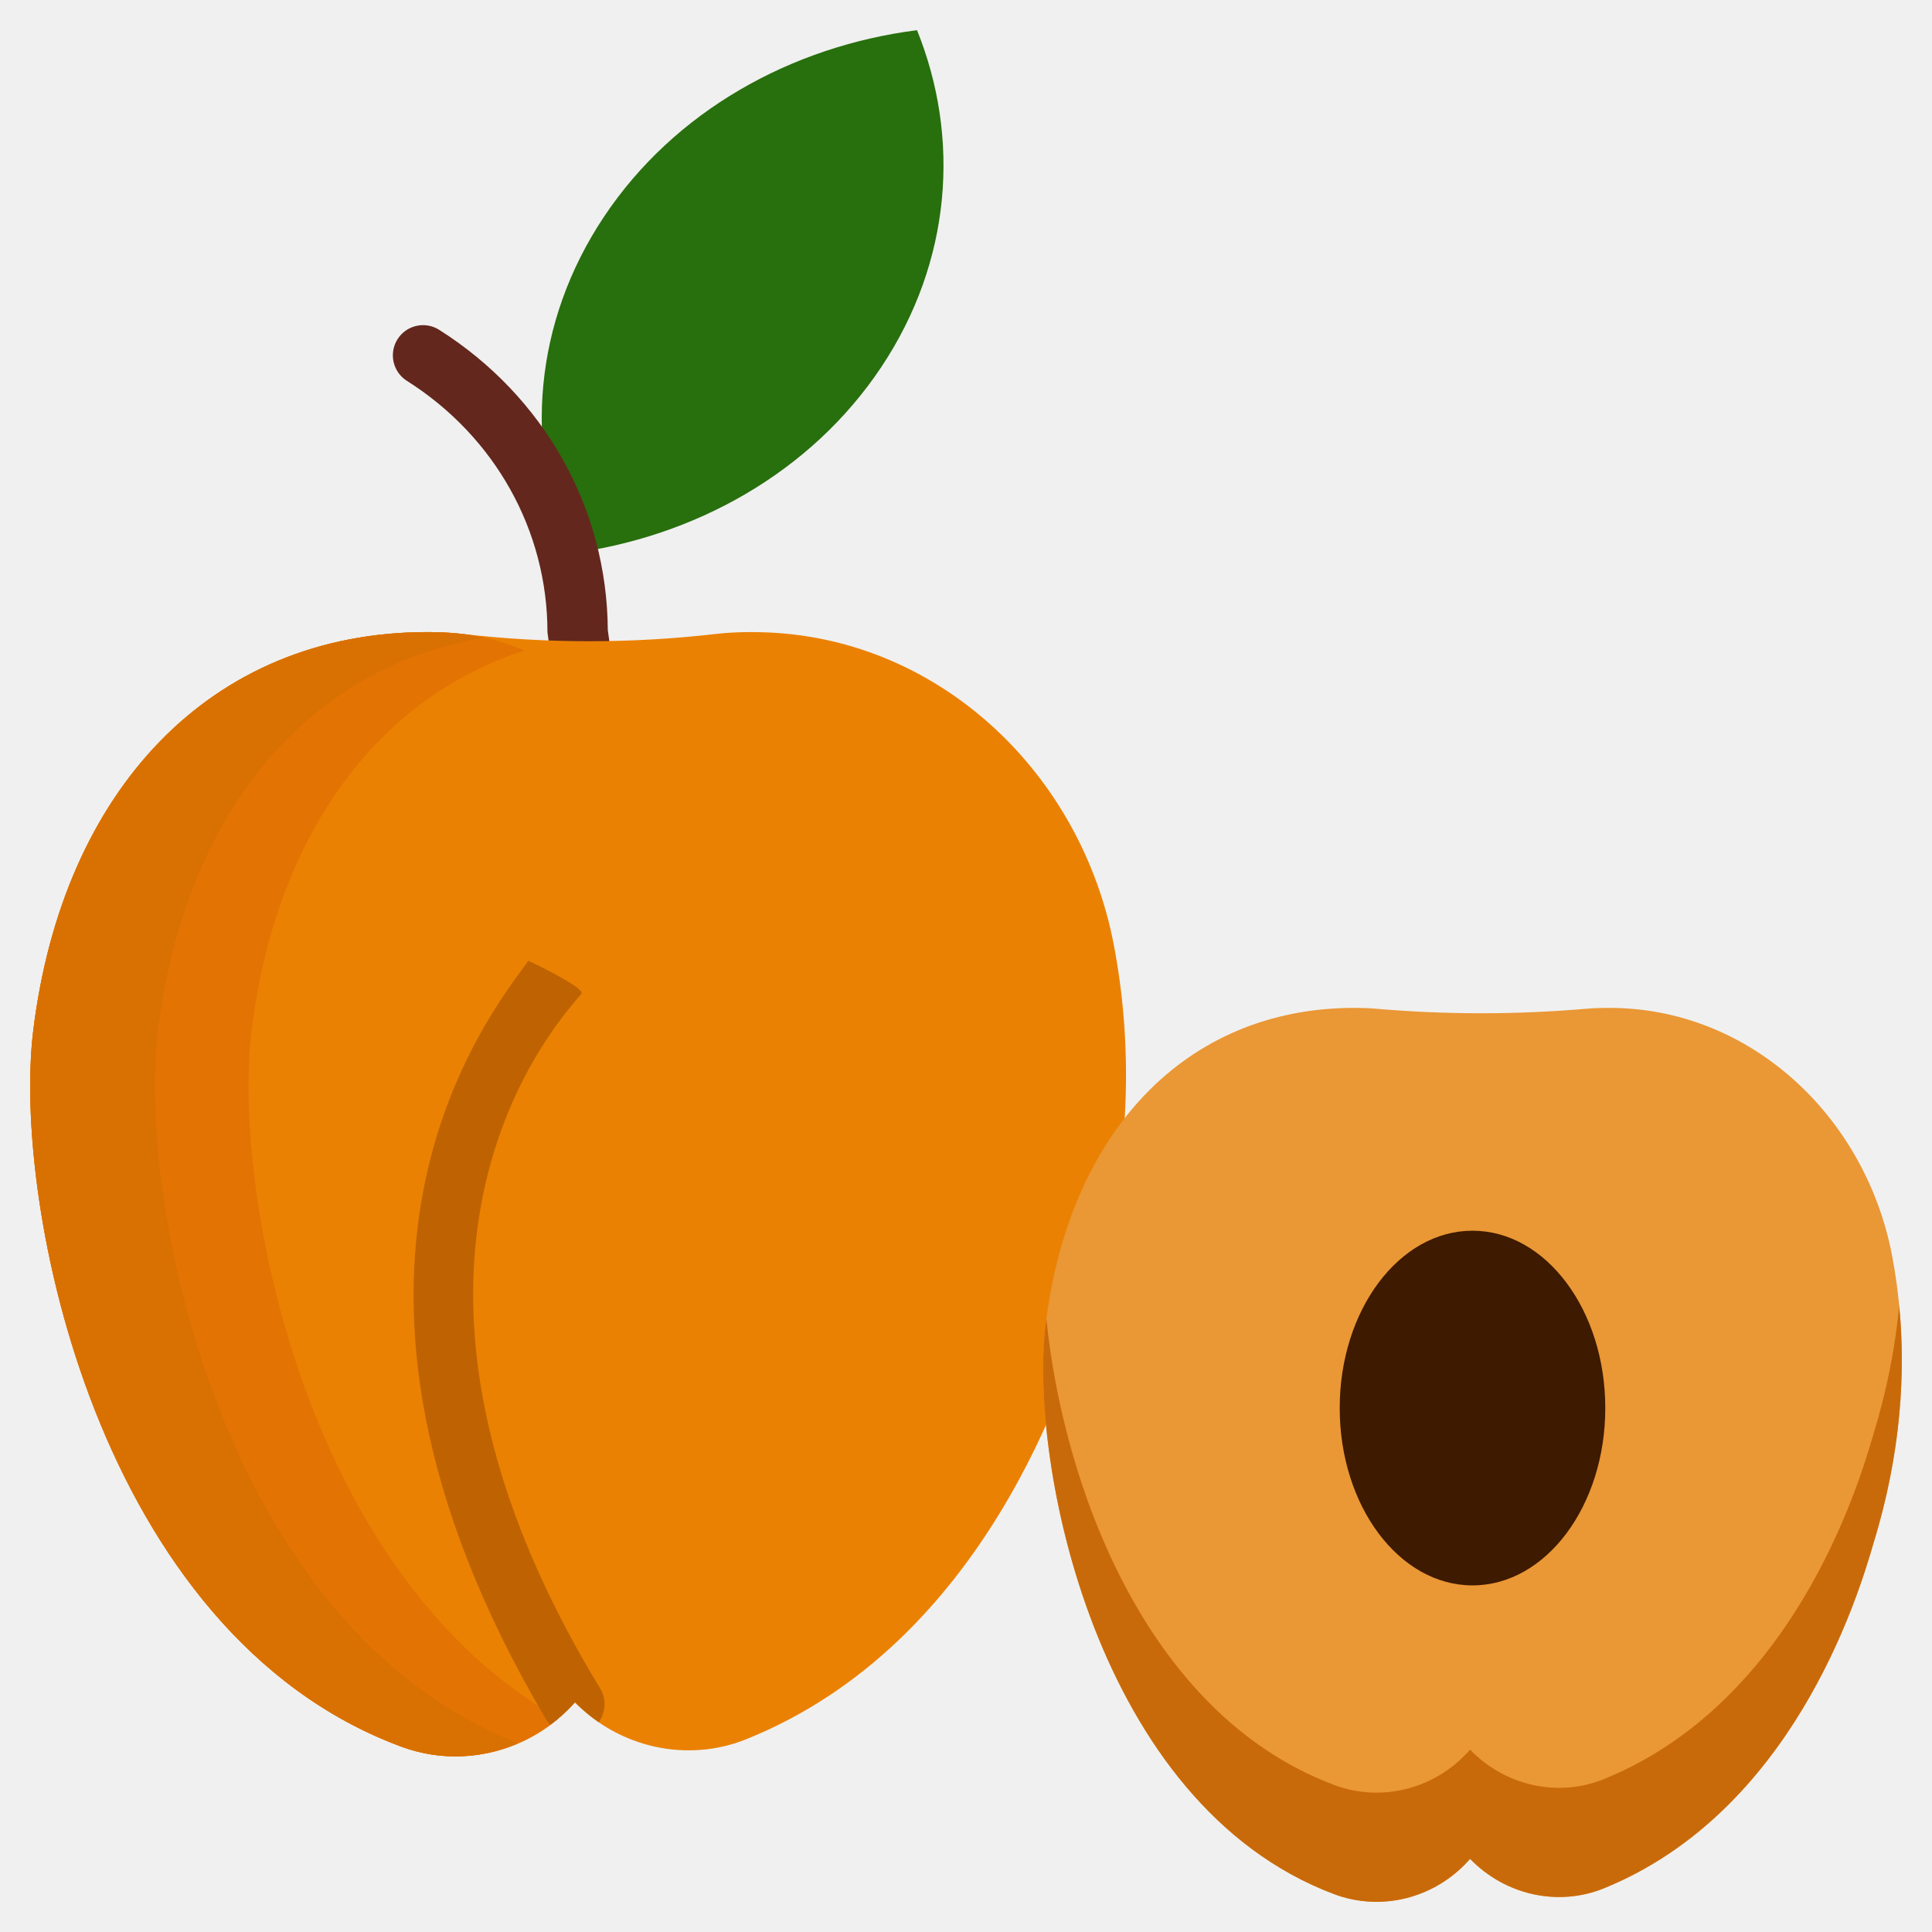
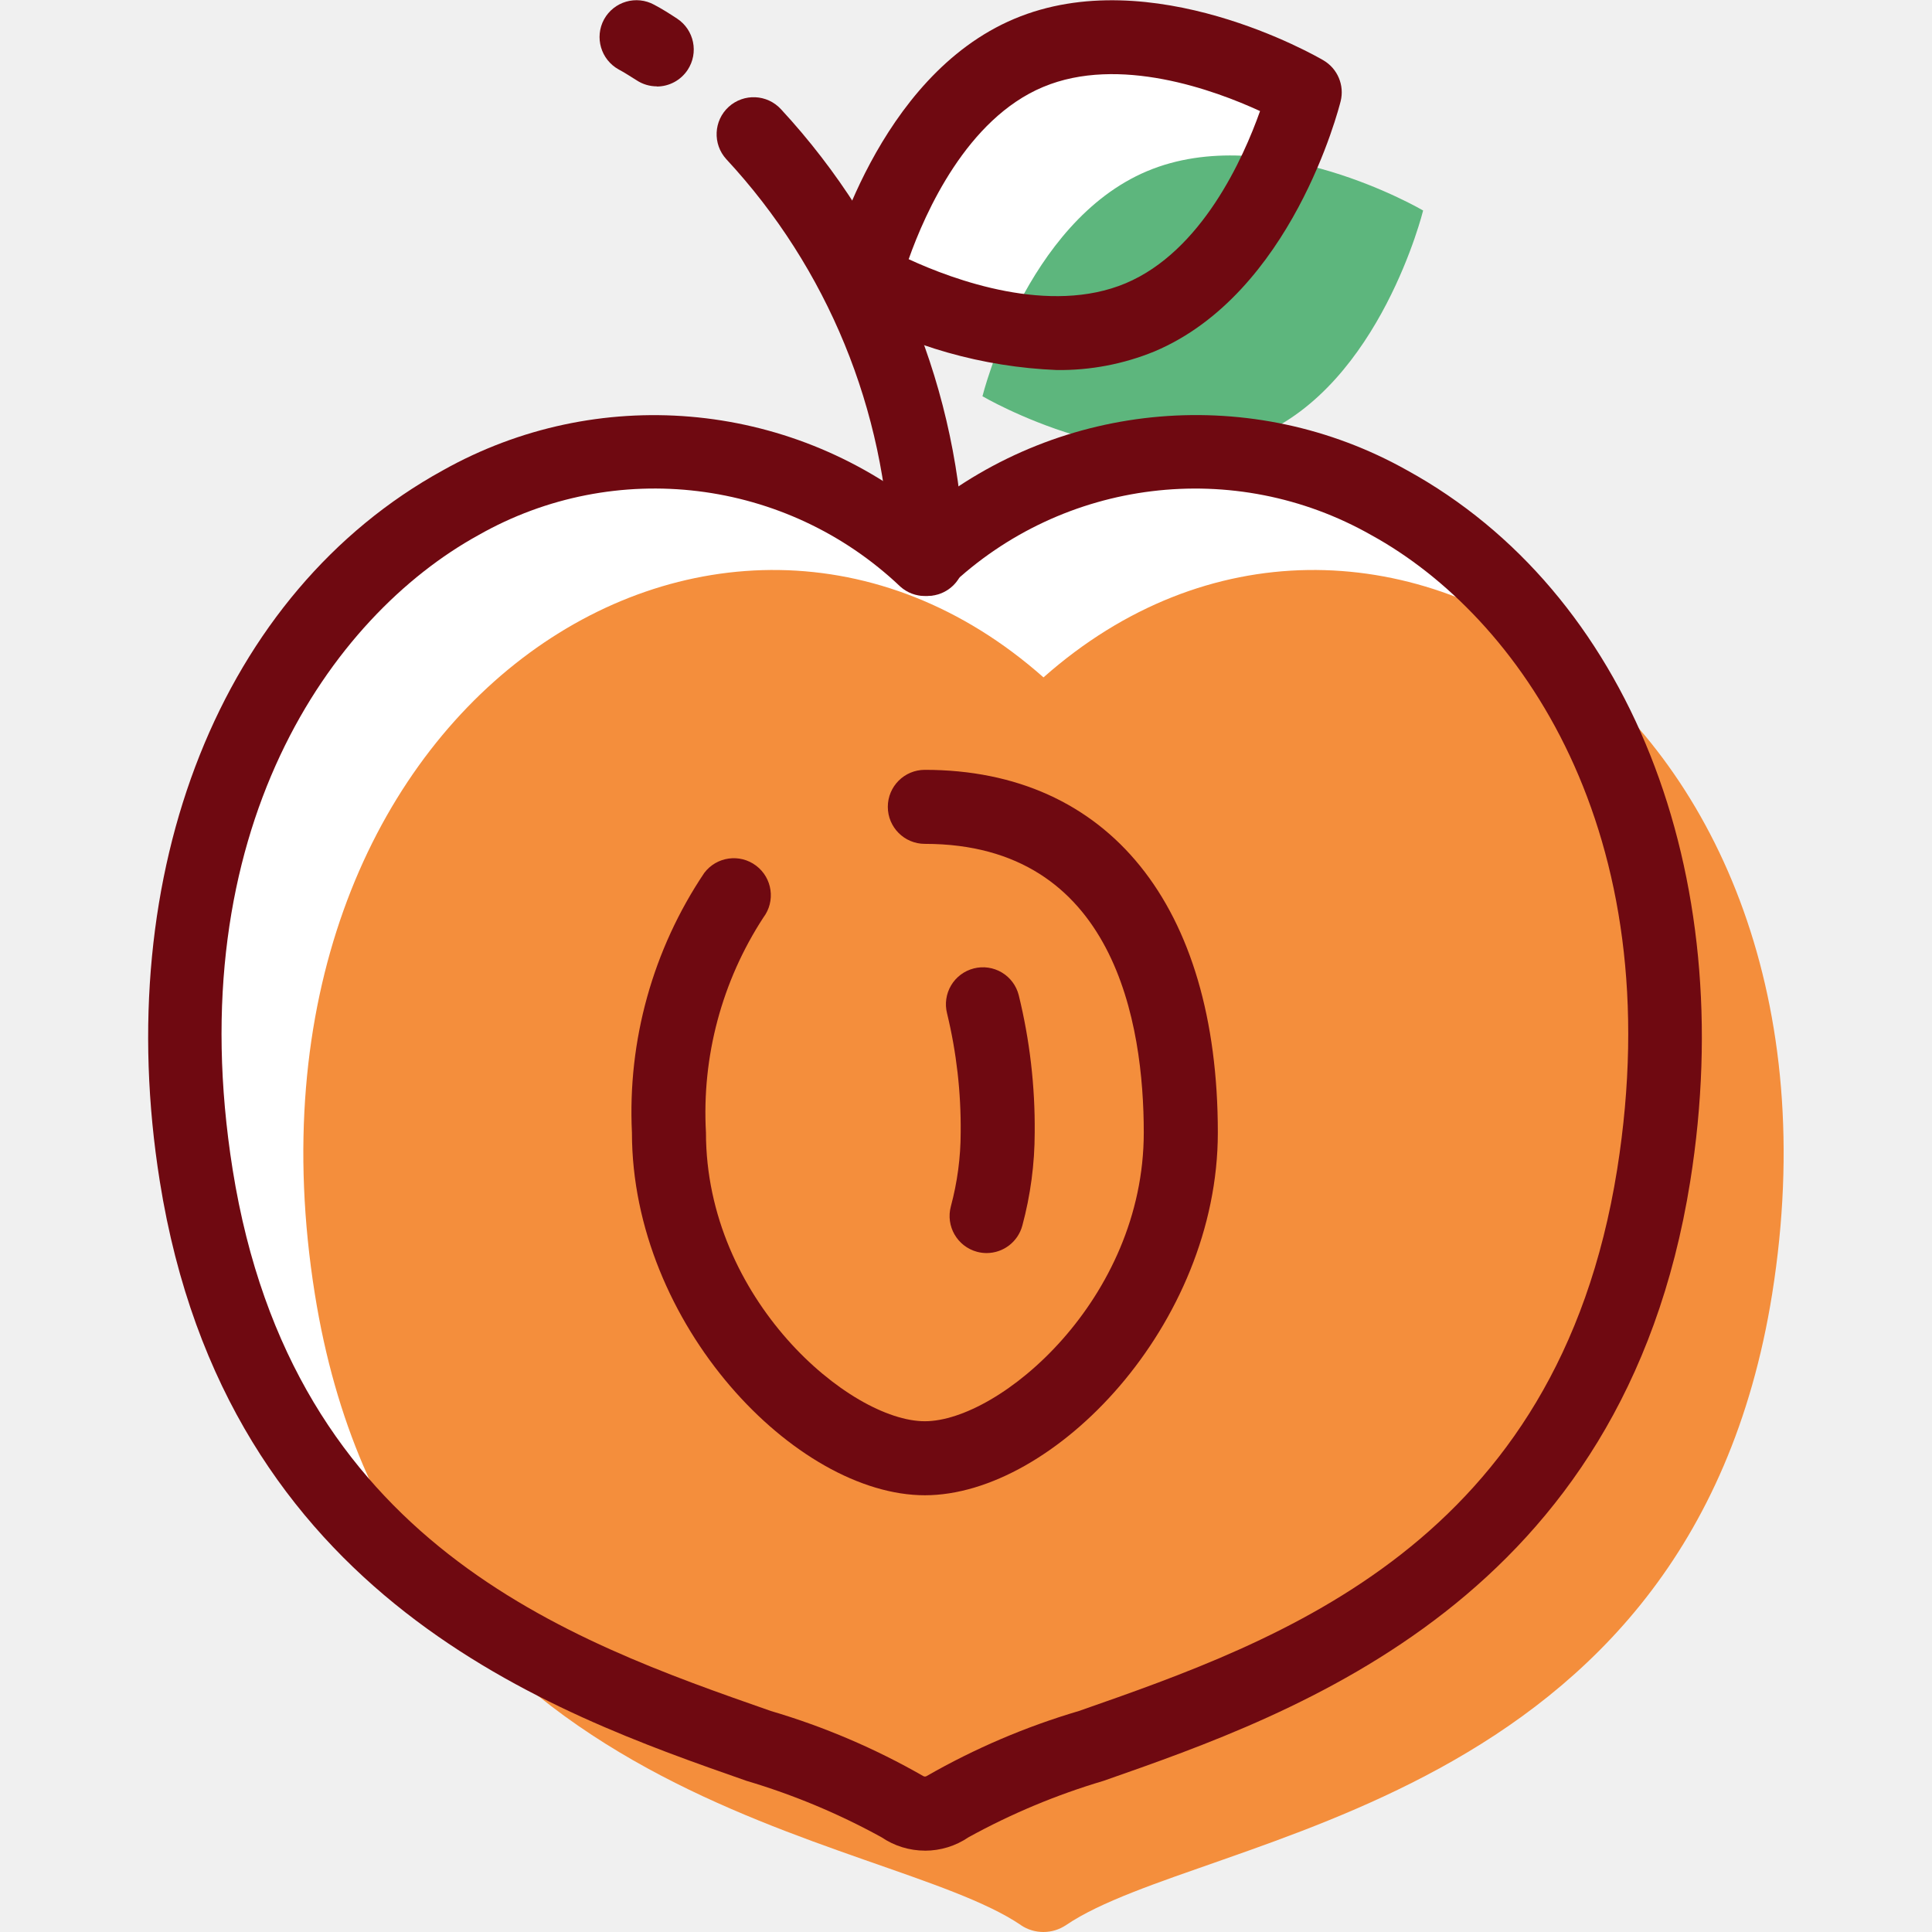
- <svg xmlns="http://www.w3.org/2000/svg" width="800px" height="800px" viewBox="0 0 128 128" version="1.1" xml:space="preserve">
-   <style type="text/css">
- 	.st0{fill:#69A401;}
- 	.st1{fill:#EFE691;}
- 	.st2{fill:#B20000;}
- 	.st3{fill:#DF1801;}
- 	.st4{fill:#F40603;}
- 	.st5{fill:#FFEEEE;}
- 	.st6{fill:#847B3C;}
- 	.st7{fill:#CEB600;}
- 	.st8{fill:#F8CD02;}
- 	.st9{fill:#F7C800;}
- 	.st10{fill:#F6E8B9;}
- 	.st11{fill:#F6E9CA;}
- 	.st12{fill:#CF8A11;}
- 	.st13{fill:#286F0D;}
- 	.st14{fill:#63271D;}
- 	.st15{fill:#EB8102;}
- 	.st16{fill:#E37303;}
- 	.st17{fill:#D97102;}
- 	.st18{fill:#BF6302;}
- 	.st19{fill:#EA9735;}
- 	.st20{fill:#3E1A01;}
- 	.st21{fill:#C96A0A;}
- 	.st22{fill:#CE2335;}
- 	.st23{fill:#C0242D;}
- 	.st24{fill:#BA1A23;}
- 	.st25{fill:#F9DCC7;}
- 	.st26{fill:#DBE2CE;}
- 	.st27{fill:#7D4B12;}
- 	.st28{fill:#75480C;}
- 	.st29{fill:#66410C;}
- 	.st30{fill:#88550D;}
- 	.st31{fill:#FFFEE9;}
- 	.st32{fill:#9B9F1A;}
- 	.st33{fill:#F6E177;}
- 	.st34{fill:#443A00;}
- 	.st35{fill:#305209;}
- 	.st36{fill:#7F7C04;}
- 	.st37{fill:#BAB424;}
- 	.st38{fill:#F7CF43;}
- 	.st39{fill:#DE940E;}
- 	.st40{fill:#5F570A;}
- 	.st41{fill:#175424;}
- 	.st42{fill:#215B25;}
- 	.st43{fill:#1B5020;}
- 	.st44{fill:#C0F9C0;}
- 	.st45{fill:#F3DA78;}
- 	.st46{fill:#BC441C;}
- 	.st47{fill:#148E2E;}
- 	.st48{fill:#283767;}
- 	.st49{fill:#425285;}
- 	.st50{fill:#CFDFFF;}
- 	.st51{fill:#1F2C55;}
- 	.st52{fill:#776220;}
- 	.st53{fill:#90236B;}
- 	.st54{fill:#5D1A47;}
- 	.st55{fill:#99499A;}
- 	.st56{fill:#FCCAFA;}
- 	.st57{fill:#917C31;}
- 	.st58{fill:#F4C435;}
- 	.st59{fill:#F1BC02;}
- 	.st60{fill:#F0B102;}
- 	.st61{fill:#F1F7BA;}
- 	.st62{fill:#E3DCB9;}
- 	.st63{fill:#BD6800;}
- 	.st64{fill:#E19704;}
- 	.st65{fill:#B2CA2B;}
- 	.st66{fill:#AFC20F;}
- 	.st67{fill:#B9CB00;}
- 	.st68{fill:#E5F392;}
- 	.st69{fill:#F78202;}
- 	.st70{fill:#F79613;}
- 	.st71{fill:#331F07;}
- 	.st72{fill:#402B16;}
- 	.st73{fill:#669404;}
- 	.st74{fill:#F58E13;}
- 	.st75{fill:#D87117;}
- 	.st76{fill:#216604;}
- 	.st77{fill:#286D08;}
- 	.st78{fill:#C8C625;}
- 	.st79{fill:#2C441F;}
- 	.st80{fill:#F1E6BF;}
- 	.st81{fill:#F2BE2E;}
- 	.st82{fill:#BF8F33;}
- 	.st83{fill:#568804;}
- 	.st84{fill:#669614;}
- 	.st85{fill:#688E0C;}
- 	.st86{fill:#4C7005;}
- 	.st87{fill:#A0CA49;}
- 	.st88{fill:#99BD70;}
- 	.st89{fill:#78AA25;}
- 	.st90{fill:#4B7C23;}
- 	.st91{fill:#EADBC8;}
- 	.st92{fill:#F0D5B0;}
- 	.st93{fill:#DF2B2B;}
- 	.st94{fill:#D1262C;}
- 	.st95{fill:#B7252C;}
- 	.st96{fill:#46670C;}
- 	.st97{fill:#F49D5B;}
- 	.st98{fill:#F57A55;}
- 	.st99{fill:#F1C3A7;}
- 	.st100{fill:#CC0917;}
- 	.st101{fill:#DC1035;}
- 	.st102{fill:#9BAC0F;}
- 	.st103{fill:#667A1D;}
- 	.st104{fill:#7A9D18;}
- 	.st105{fill:#F6F7E6;}
- 	.st106{fill:#F0194D;}
- 	.st107{fill:#362420;}
- 	.st108{fill:#530618;}
- 	.st109{fill:#44041A;}
- 	.st110{fill:#490419;}
- 	.st111{fill:#F8A459;}
- 	.st112{fill:#871B22;}
- 	.st113{fill:#600613;}
- 	.st114{fill:#F8C790;}
- 	.st115{fill:#447832;}
- 	.st116{fill:#7C473D;}
- 	.st117{fill:#441432;}
- 	.st118{fill:#51163F;}
- 	.st119{fill:#5B1A41;}
- 	.st120{fill:#FCEBF9;}
- 	.st121{fill:#ECE5CE;}
- 	.st122{fill:#BC3E2C;}
- 	.st123{fill:#A60F26;}
- 	.st124{fill:#C61632;}
- 	.st125{fill:#BD1331;}
- 	.st126{fill:#F8B772;}
- 	.st127{fill:#F7DDAC;}
- 	.st128{fill:#850E11;}
- 	.st129{fill:#191200;}
- 	.st130{fill:#553D2D;}
- 	.st131{fill:#F9E2D2;}
- 	.st132{fill:#CA8937;}
- 	.st133{fill:#462D16;}
- 	.st134{fill:#6D8916;}
- 	.st135{fill:#96B54E;}
- 	.st136{fill:#E3E2DE;}
- 	.st137{fill:#261811;}
- 	.st138{fill:#525C11;}
- 	.st139{fill:#14581E;}
- 	.st140{fill:#3D7712;}
- 	.st141{fill:#9BC148;}
- 	.st142{fill:#E22434;}
- 	.st143{fill:#C6DD9E;}
- 	.st144{fill:#F89A07;}
- 	.st145{fill:#F7A410;}
- 	.st146{fill:#F8AB19;}
- 	.st147{fill:#F7B81C;}
- 	.st148{fill:#E5870A;}
- 	.st149{fill:#97A304;}
- 	.st150{fill:#A88C5C;}
- 	.st151{fill:#ADC21E;}
- 	.st152{fill:#A3BA0B;}
- 	.st153{fill:#8D9E08;}
- 	.st154{fill:#E0DAB9;}
- 	.st155{fill:#684219;}
- 	.st156{fill:#777F05;}
- 	.st157{fill:#F2E9C4;}
- 	.st158{fill:#CBB465;}
- 	.st159{fill:#FFF5CA;}
- 	.st160{fill:#E52828;}
- 	.st161{fill:#F87302;}
- 	.st162{fill:#FF7B22;}
- 	.st163{fill:#FC7F10;}
- 	.st164{fill:#F8A200;}
- 	.st165{fill:#F8DC91;}
- 	.st166{fill:#FFFFFF;}
- 	.st167{fill:#F5D7D5;}
- 	.st168{fill:#EDA07A;}
- 	.st169{fill:#FCBEBE;}
- 	.st170{fill:#EAD991;}
- 	.st171{fill:#582612;}
- </style>
-   <g id="_x33_0_Mulberry" />
-   <g id="_x32_9_Star_Fruit" />
-   <g id="_x32_8_Apricot">
-     <g id="XMLID_246_">
-       <g id="XMLID_758_">
-         <g id="XMLID_761_">
-           <path class="st13" d="M40.012,14.365c-4.668,7.006-5.243,15.195-2.368,22.32      c8.327-1.057,16.075-5.359,20.744-12.366S63.631,9.126,60.756,2C52.428,3.057,44.68,7.359,40.012,14.365z" id="XMLID_804_" />
-           <path class="st14" d="M38.666,46.738c-0.982,0-1.839-0.724-1.979-1.725l-0.417-3.131c0-6.737-3.48-12.962-9.311-16.649      c-0.934-0.591-1.211-1.826-0.621-2.76c0.59-0.933,1.826-1.212,2.759-0.621c6.955,4.4,11.124,11.826,11.171,19.889l0.379,2.722      c0.152,1.094-0.611,2.104-1.705,2.256C38.85,46.732,38.757,46.738,38.666,46.738z" />
-         </g>
-         <path class="st15" d="M38.095,112.786c2.954,3.01,7.439,4.016,11.351,2.441     c15.772-6.352,21.347-23.904,22.756-28.739c3.009-9.633,2.747-17.837,1.593-23.878c-2.181-11.417-11.51-20.183-22.834-20.705     c-0.401-0.018-0.804-0.028-1.209-0.028c-0.853,0-1.616,0.042-2.318,0.123c-5.572,0.644-11.218,0.644-16.79,0     c-0.703-0.081-1.465-0.123-2.318-0.123c-14.425,0-24.168,10.548-26.119,26.384C0.799,79.669,6.4,108.229,26.579,115.719     c4.008,1.488,8.524,0.35,11.404-2.81L38.095,112.786L38.095,112.786z" id="XMLID_805_" />
-         <path class="st16" d="M16.671,68.261c1.562-12.682,8.126-21.967,18.086-25.164     c-1.907-0.787-3.704-1.22-6.433-1.22c-14.425,0-24.168,10.548-26.119,26.384c-1.406,11.409,4.197,39.976,24.383,47.46     c3.584,1.329,7.567,0.553,10.43-1.888C20.122,104.295,15.364,78.869,16.671,68.261z" id="XMLID_1757_" />
-         <path class="st17" d="M10.471,68.261c1.74-14.128,9.687-24.041,21.623-26.016     c-1.096-0.239-2.294-0.369-3.771-0.369c-14.425,0-24.168,10.548-26.119,26.384c-1.406,11.409,4.197,39.976,24.383,47.46     c2.561,0.95,5.327,0.823,7.743-0.216C14.578,107.721,9.078,79.57,10.471,68.261z" id="XMLID_1712_" />
-         <path class="st18" d="M39.766,111.864c-17.678-29.032-2.169-44.837-1.244-46.024     c0.279-0.356-2.922-1.913-3.517-2.191c-2.524,3.524-16.456,20.449,1.195,50.305c0.073,0.123,0.164,0.225,0.256,0.327     c0.545-0.404,1.059-0.858,1.527-1.372l0.112-0.123h0c0.485,0.494,1.015,0.929,1.573,1.313     C40.121,113.457,40.201,112.579,39.766,111.864z" id="XMLID_1892_" />
-       </g>
-       <g id="XMLID_245_">
-         <path class="st19" d="M97.396,123.153c2.316,2.394,5.825,3.194,8.889,1.943     c12.362-5.049,16.732-19.007,17.836-22.853c2.358-7.659,2.152-14.182,1.248-18.985c-1.709-9.077-9.019-16.047-17.892-16.462     c-0.314-0.015-0.63-0.022-0.947-0.022c-0.51,0-0.977,0.019-1.415,0.057c-4.65,0.401-9.309,0.401-13.959,0     c-0.437-0.038-0.905-0.057-1.415-0.057c-11.303,0-18.937,8.387-20.466,20.978c-1.101,9.071,3.288,31.784,19.106,37.735     c3.138,1.181,6.671,0.277,8.929-2.236L97.396,123.153L97.396,123.153z" id="XMLID_243_" />
-         <ellipse class="st20" cx="97.557" cy="93.287" id="XMLID_244_" rx="8.797" ry="11.749" />
-         <path class="st21" d="M124.121,95.01c-1.104,3.845-5.473,17.804-17.836,22.853     c-3.064,1.251-6.573,0.451-8.889-1.943l-0.088,0.098c-2.257,2.513-5.79,3.417-8.929,2.236     c-12.638-4.755-17.976-20.205-19.051-30.853c-0.016,0.119-0.04,0.232-0.054,0.352c-1.101,9.071,3.288,31.784,19.106,37.735     c3.138,1.181,6.671,0.277,8.929-2.236l0.088-0.098c2.316,2.394,5.825,3.194,8.889,1.943     c12.362-5.049,16.732-19.007,17.836-22.853c1.863-6.053,2.123-11.392,1.704-15.738C125.579,89.14,125.052,91.985,124.121,95.01z" id="XMLID_2019_" />
-       </g>
-     </g>
+ <svg xmlns="http://www.w3.org/2000/svg" width="800px" height="800px" viewBox="-3.84 0 50.112 50.112">
+   <g id="Group_1645" data-name="Group 1645" transform="translate(3567.073 -2189.477)">
+     <path id="Path_3487" data-name="Path 3487" d="M-3544.233,2190.845c-3.156,1.33-4.269,5.839-4.269,5.839s4,2.35,7.16,1.019,4.27-5.837,4.27-5.837-4-2.351-7.161-1.021" fill="#ffffff" fill-rule="evenodd" />
+     <path id="Path_3488" data-name="Path 3488" d="M-3541.161,2193.917c-3.156,1.33-4.269,5.838-4.269,5.838s4,2.351,7.16,1.02,4.27-5.838,4.27-5.838-4-2.35-7.161-1.02" fill="#5db67d" fill-rule="evenodd" />
+     <path id="Path_3489" data-name="Path 3489" d="M-3547.344,2196.2c1.173.541,3.657,1.455,5.63.624s3.052-3.247,3.484-4.466c-1.174-.541-3.657-1.454-5.629-.624h0C-3545.833,2192.561-3546.911,2194.977-3547.344,2196.2Zm3.844,2.875a12.2,12.2,0,0,1-5.489-1.559.959.959,0,0,1-.446-1.058c.05-.2,1.271-4.993,4.83-6.492h0c3.556-1.5,7.839.97,8.019,1.076a.961.961,0,0,1,.447,1.059c-.051.2-1.271,4.992-4.831,6.492a6.477,6.477,0,0,1-2.53.482" fill="#6f0911" fill-rule="evenodd" />
+     <path id="Path_3490" data-name="Path 3490" d="M-3547.509,2236.336a1.047,1.047,0,0,0,1.176,0c3.568-2.417,16.176-2.977,18.314-16.369,2.422-15.173-10.466-23.458-18.9-15.992-8.435-7.466-21.323.819-18.9,15.992,2.138,13.392,14.746,13.952,18.314,16.369" fill="#ffffff" fill-rule="evenodd" />
+     <path id="Path_3491" data-name="Path 3491" d="M-3544.438,2239.409a1.052,1.052,0,0,0,1.177,0c3.568-2.418,16.176-2.978,18.314-16.37,2.422-15.173-10.466-23.458-18.9-15.992-8.435-7.466-21.323.819-18.9,15.992,2.138,13.392,14.746,13.952,18.313,16.37" fill="#f48e3c" fill-rule="evenodd" />
+     <path id="Path_3492" data-name="Path 3492" d="M-3546.972,2235.541a.087.087,0,0,0,.1,0,18.415,18.415,0,0,1,3.945-1.685c5.238-1.83,12.409-4.338,13.959-14.041,1.4-8.793-2.557-14.361-6.375-16.458a9.254,9.254,0,0,0-10.944,1.337.956.956,0,0,1-1.272,0,9.251,9.251,0,0,0-10.944-1.337c-3.818,2.1-7.777,7.665-6.375,16.46,1.55,9.7,8.721,12.209,13.958,14.039A18.4,18.4,0,0,1-3546.972,2235.541Zm.05,1.938a2.012,2.012,0,0,1-1.126-.347h0a17.7,17.7,0,0,0-3.5-1.463c-5.046-1.764-13.491-4.715-15.22-15.55-1.286-8.048,1.6-15.288,7.345-18.444a11.182,11.182,0,0,1,12.5,1.055,11.184,11.184,0,0,1,12.506-1.055c5.746,3.156,8.629,10.4,7.345,18.444-1.729,10.835-10.175,13.786-15.22,15.55a17.672,17.672,0,0,0-3.5,1.463,2.009,2.009,0,0,1-1.128.348" fill="#6f0911" fill-rule="evenodd" />
+     <path id="Path_3493" data-name="Path 3493" d="M-3546.922,2228.261c-3.349,0-7.6-4.43-7.6-9.408a11.122,11.122,0,0,1,1.876-6.734.96.96,0,0,1,1.345-.188.96.96,0,0,1,.188,1.345,9.27,9.27,0,0,0-1.489,5.577c0,4.327,3.734,7.488,5.677,7.488s5.679-3.161,5.679-7.488c0-2.8-.737-7.488-5.679-7.488a.96.96,0,0,1-.96-.96.96.96,0,0,1,.96-.96c4.759,0,7.6,3.517,7.6,9.408,0,4.978-4.248,9.408-7.6,9.408" fill="#6f0911" fill-rule="evenodd" />
+     <path id="Path_3494" data-name="Path 3494" d="M-3545.323,2221.979a.968.968,0,0,1-.248-.033.962.962,0,0,1-.679-1.177,7.4,7.4,0,0,0,.255-1.916,12.592,12.592,0,0,0-.353-3.09.959.959,0,0,1,.693-1.167.958.958,0,0,1,1.166.694,14.391,14.391,0,0,1,.414,3.563,9.3,9.3,0,0,1-.321,2.414.961.961,0,0,1-.927.712" fill="#6f0911" fill-rule="evenodd" />
+     <path id="Path_3495" data-name="Path 3495" d="M-3553.875,2191.717a.952.952,0,0,1-.528-.159c-.16-.1-.314-.2-.462-.279a.961.961,0,0,1-.38-1.3.959.959,0,0,1,1.3-.379c.191.1.39.225.595.36a.96.96,0,0,1,.273,1.33.959.959,0,0,1-.8.431" fill="#6f0911" fill-rule="evenodd" />
+     <path id="Path_3496" data-name="Path 3496" d="M-3546.859,2204.935a.96.96,0,0,1-.96-.96,15.959,15.959,0,0,0-4.256-10.37.961.961,0,0,1,.062-1.356.963.963,0,0,1,1.357.061,17.91,17.91,0,0,1,4.757,11.665.958.958,0,0,1-.96.96" fill="#6f0911" fill-rule="evenodd" />
  </g>
-   <g id="_x32_7_Litchi" />
-   <g id="_x32_6_Kiwi" />
-   <g id="_x32_5_Jackfruit" />
-   <g id="_x32_4_Avacado" />
-   <g id="_x32_3_Blueberry" />
-   <g id="_x32_2_Purple_Grapes" />
-   <g id="_x32_1_Melon" />
-   <g id="_x32_0_Green_Grapes" />
-   <g id="_x31_9_Papaya" />
-   <g id="_x31_8_Pineapple" />
-   <g id="_x31_7_Banana" />
-   <g id="_x31_6_Tender_Coconut" />
-   <g id="_x31_5_Strawberry" />
-   <g id="_x31_4_Dragon_Fruit" />
-   <g id="_x31_3_Plum" />
-   <g id="_x31_2_Fig" />
-   <g id="_x31_1_Peach" />
-   <g id="_x31_0_Cherry" />
-   <g id="_x30_9_Sapota" />
-   <g id="_x30_8_Custard_Apple" />
-   <g id="_x30_7_Watermelon" />
-   <g id="_x30_6_Mango" />
-   <g id="_x30_5_Pear" />
-   <g id="_x30_4_Guava" />
-   <g id="_x30_3_Pomegranate" />
-   <g id="_x30_2_Orange" />
-   <g id="_x30_1_Apple" />
</svg>
